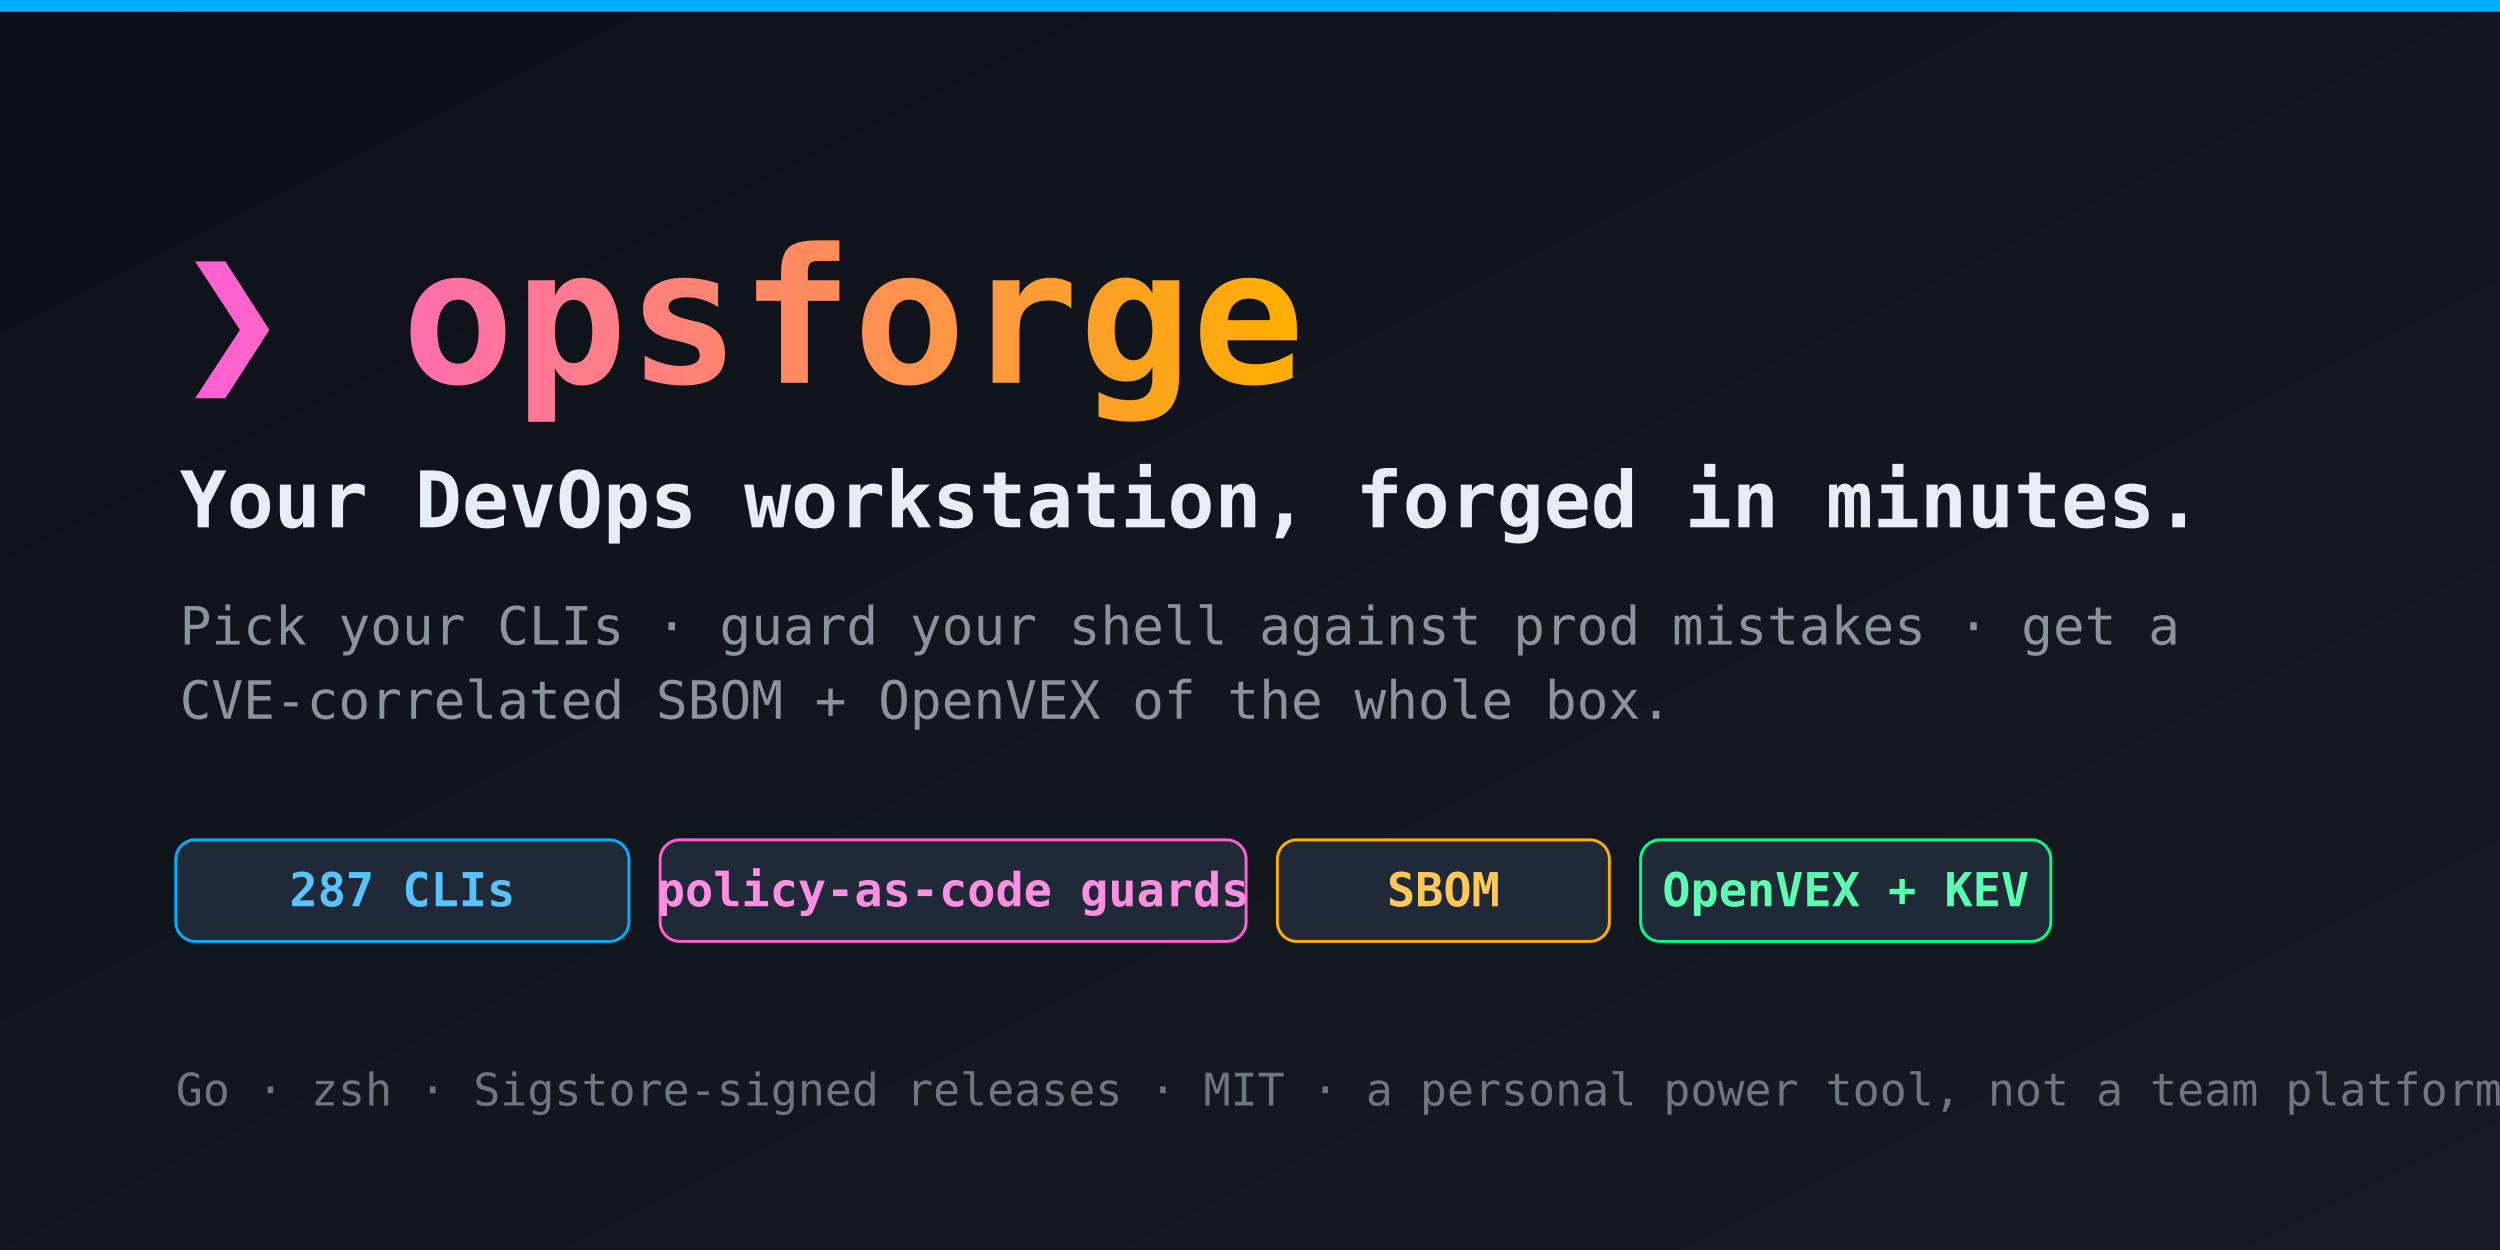
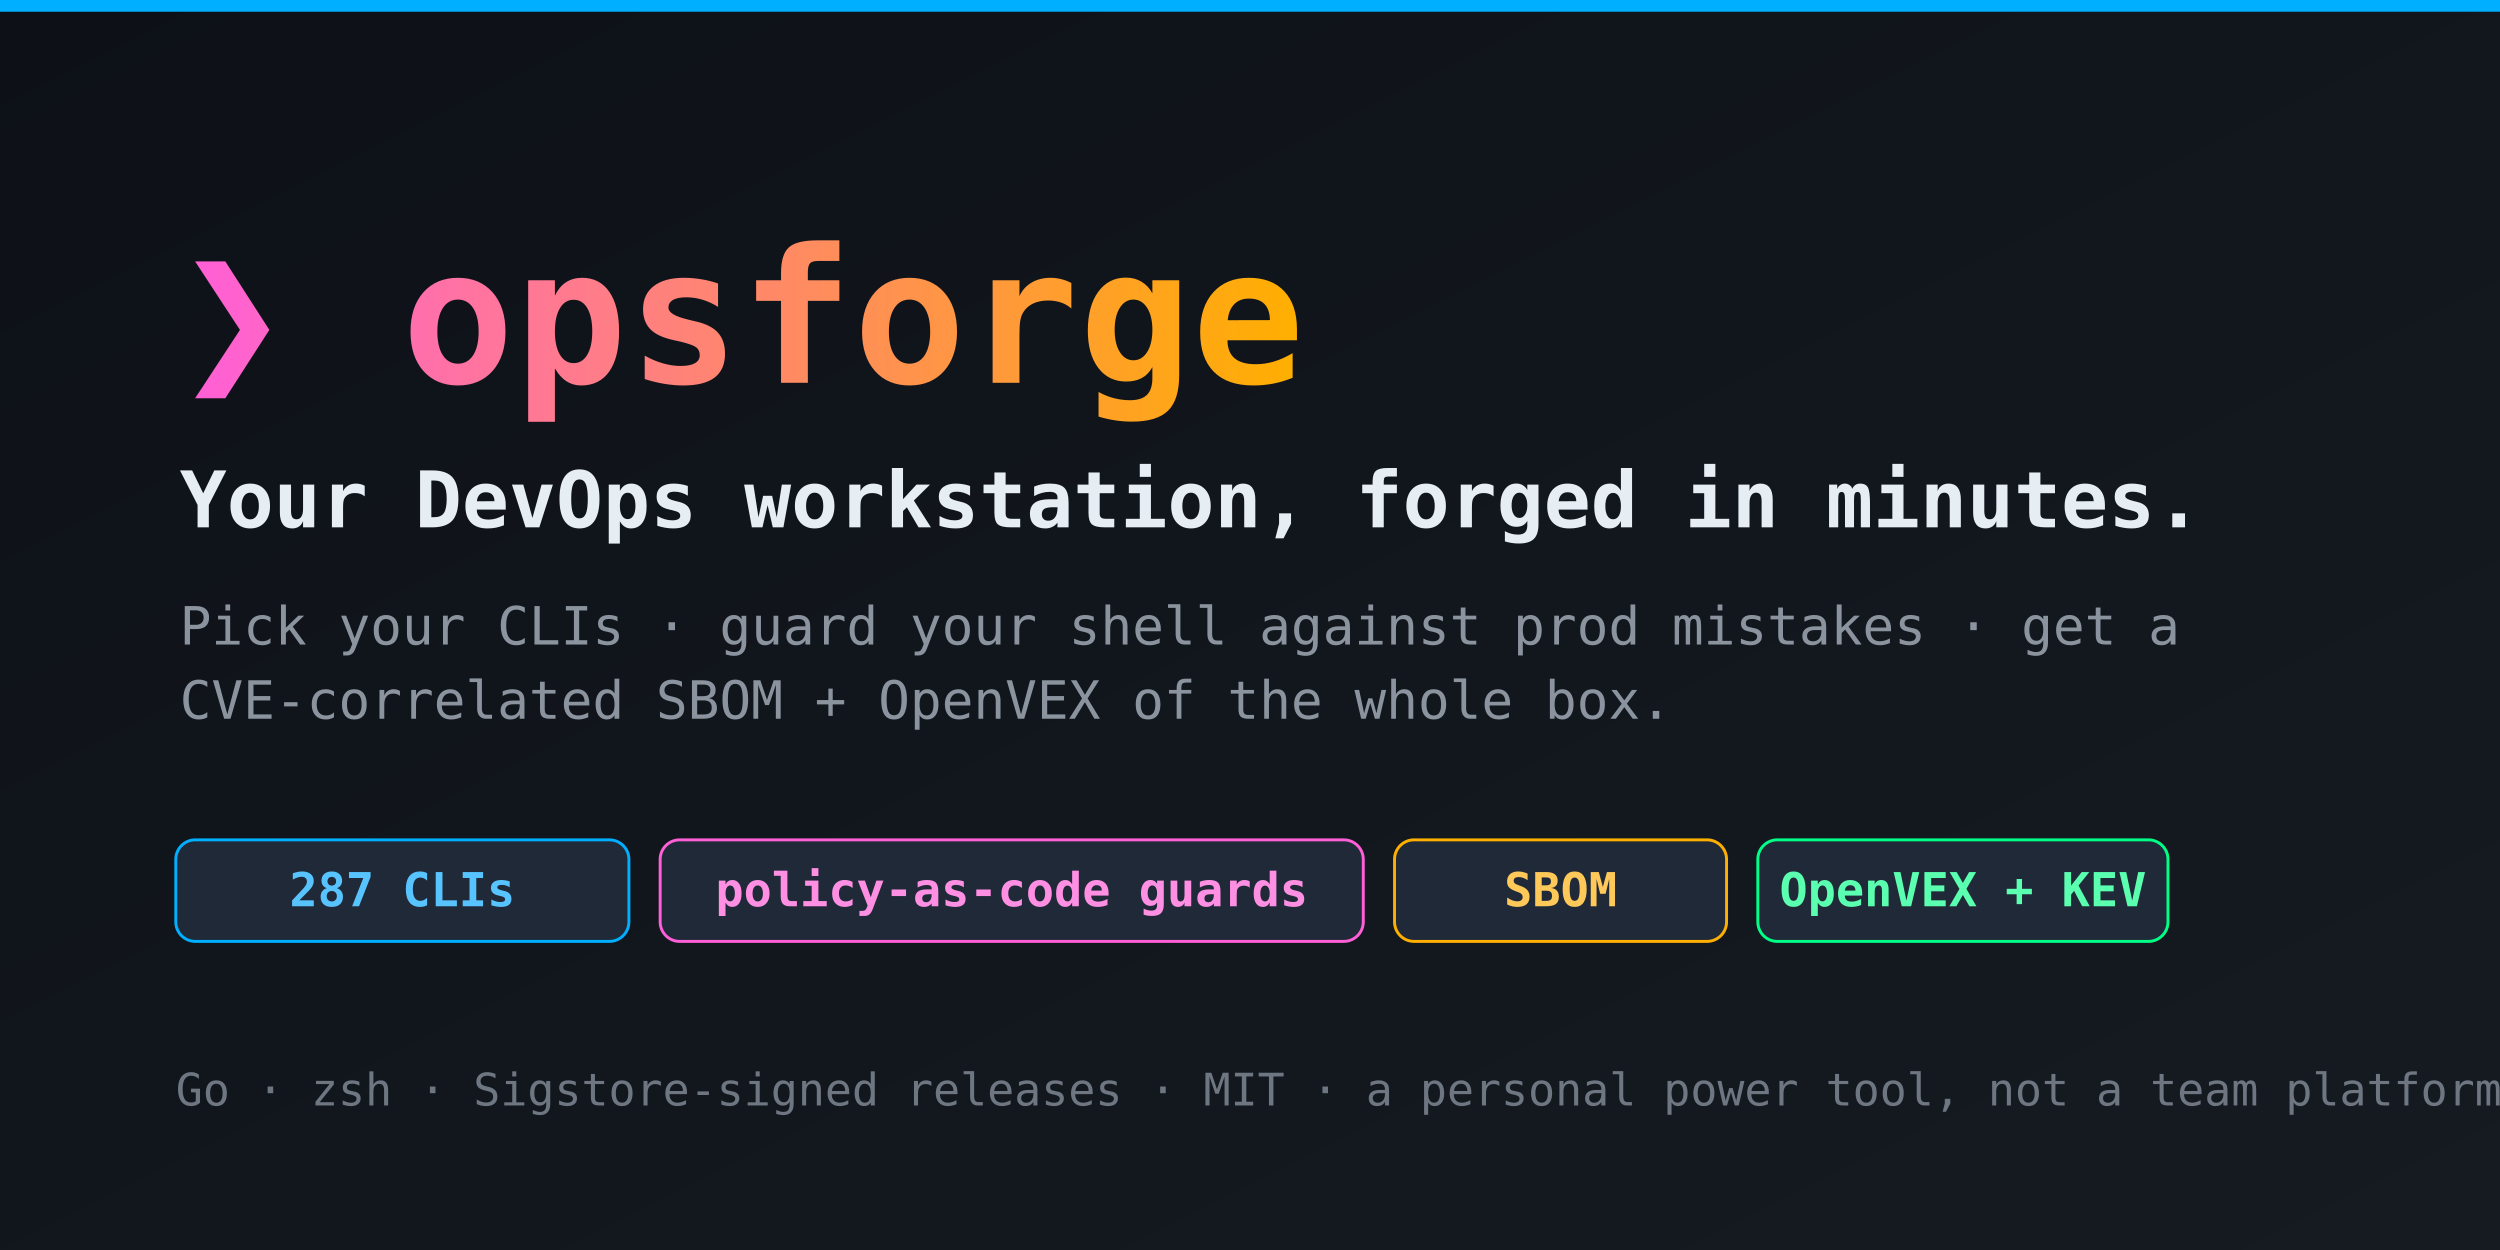
<svg xmlns="http://www.w3.org/2000/svg" width="1280" height="640" viewBox="0 0 1280 640" font-family="'SF Mono','JetBrains Mono','DejaVu Sans Mono',monospace">
  <defs>
    <linearGradient id="bg" x1="0" y1="0" x2="1" y2="1">
      <stop offset="0" stop-color="#0d1117" />
      <stop offset="1" stop-color="#161b22" />
    </linearGradient>
    <linearGradient id="flame" x1="0" y1="0" x2="1" y2="0">
      <stop offset="0" stop-color="#ff5fd7" />
      <stop offset="1" stop-color="#ffaf00" />
    </linearGradient>
  </defs>
  <rect width="1280" height="640" fill="url(#bg)" />
  <rect x="0" y="0" width="1280" height="6" fill="#00afff" />
  <text x="90" y="196" font-size="96" font-weight="700" fill="url(#flame)">❯ opsforge</text>
  <text x="92" y="270" font-size="40" font-weight="600" fill="#e6edf3">Your DevOps workstation, forged in minutes.</text>
  <text x="92" y="330" font-size="27" fill="#8b949e">Pick your CLIs · guard your shell against prod mistakes · get a</text>
  <text x="92" y="368" font-size="27" fill="#8b949e">CVE-correlated SBOM + OpenVEX of the whole box.</text>
  <g font-size="24" font-weight="600">
    <g>
      <rect x="90" y="430" width="232" height="52" rx="10" fill="#1f2937" stroke="#00afff" stroke-width="1.5" />
      <text x="206" y="464" fill="#58c4ff" text-anchor="middle">287 CLIs</text>
    </g>
    <g>
-       <rect x="338" y="430" width="300" height="52" rx="10" fill="#1f2937" stroke="#ff5fd7" stroke-width="1.5" />
-       <text x="488" y="464" fill="#ff8fe3" text-anchor="middle">policy-as-code guards</text>
+       <rect x="338" y="430" width="360" height="52" rx="10" fill="#1f2937" stroke="#ff5fd7" stroke-width="1.5" />
+       <text x="518" y="464" fill="#ff8fe3" text-anchor="middle">policy-as-code guards</text>
    </g>
    <g>
-       <rect x="654" y="430" width="170" height="52" rx="10" fill="#1f2937" stroke="#ffaf00" stroke-width="1.5" />
-       <text x="739" y="464" fill="#ffc95a" text-anchor="middle">SBOM</text>
+       <rect x="714" y="430" width="170" height="52" rx="10" fill="#1f2937" stroke="#ffaf00" stroke-width="1.5" />
+       <text x="799" y="464" fill="#ffc95a" text-anchor="middle">SBOM</text>
    </g>
    <g>
-       <rect x="840" y="430" width="210" height="52" rx="10" fill="#1f2937" stroke="#00ff87" stroke-width="1.5" />
-       <text x="945" y="464" fill="#5affb0" text-anchor="middle">OpenVEX + KEV</text>
+       <rect x="900" y="430" width="210" height="52" rx="10" fill="#1f2937" stroke="#00ff87" stroke-width="1.5" />
+       <text x="1005" y="464" fill="#5affb0" text-anchor="middle">OpenVEX + KEV</text>
    </g>
  </g>
  <text x="90" y="566" font-size="23" fill="#6e7681">Go · zsh · Sigstore-signed releases · MIT · a personal power tool, not a team platform</text>
</svg>
